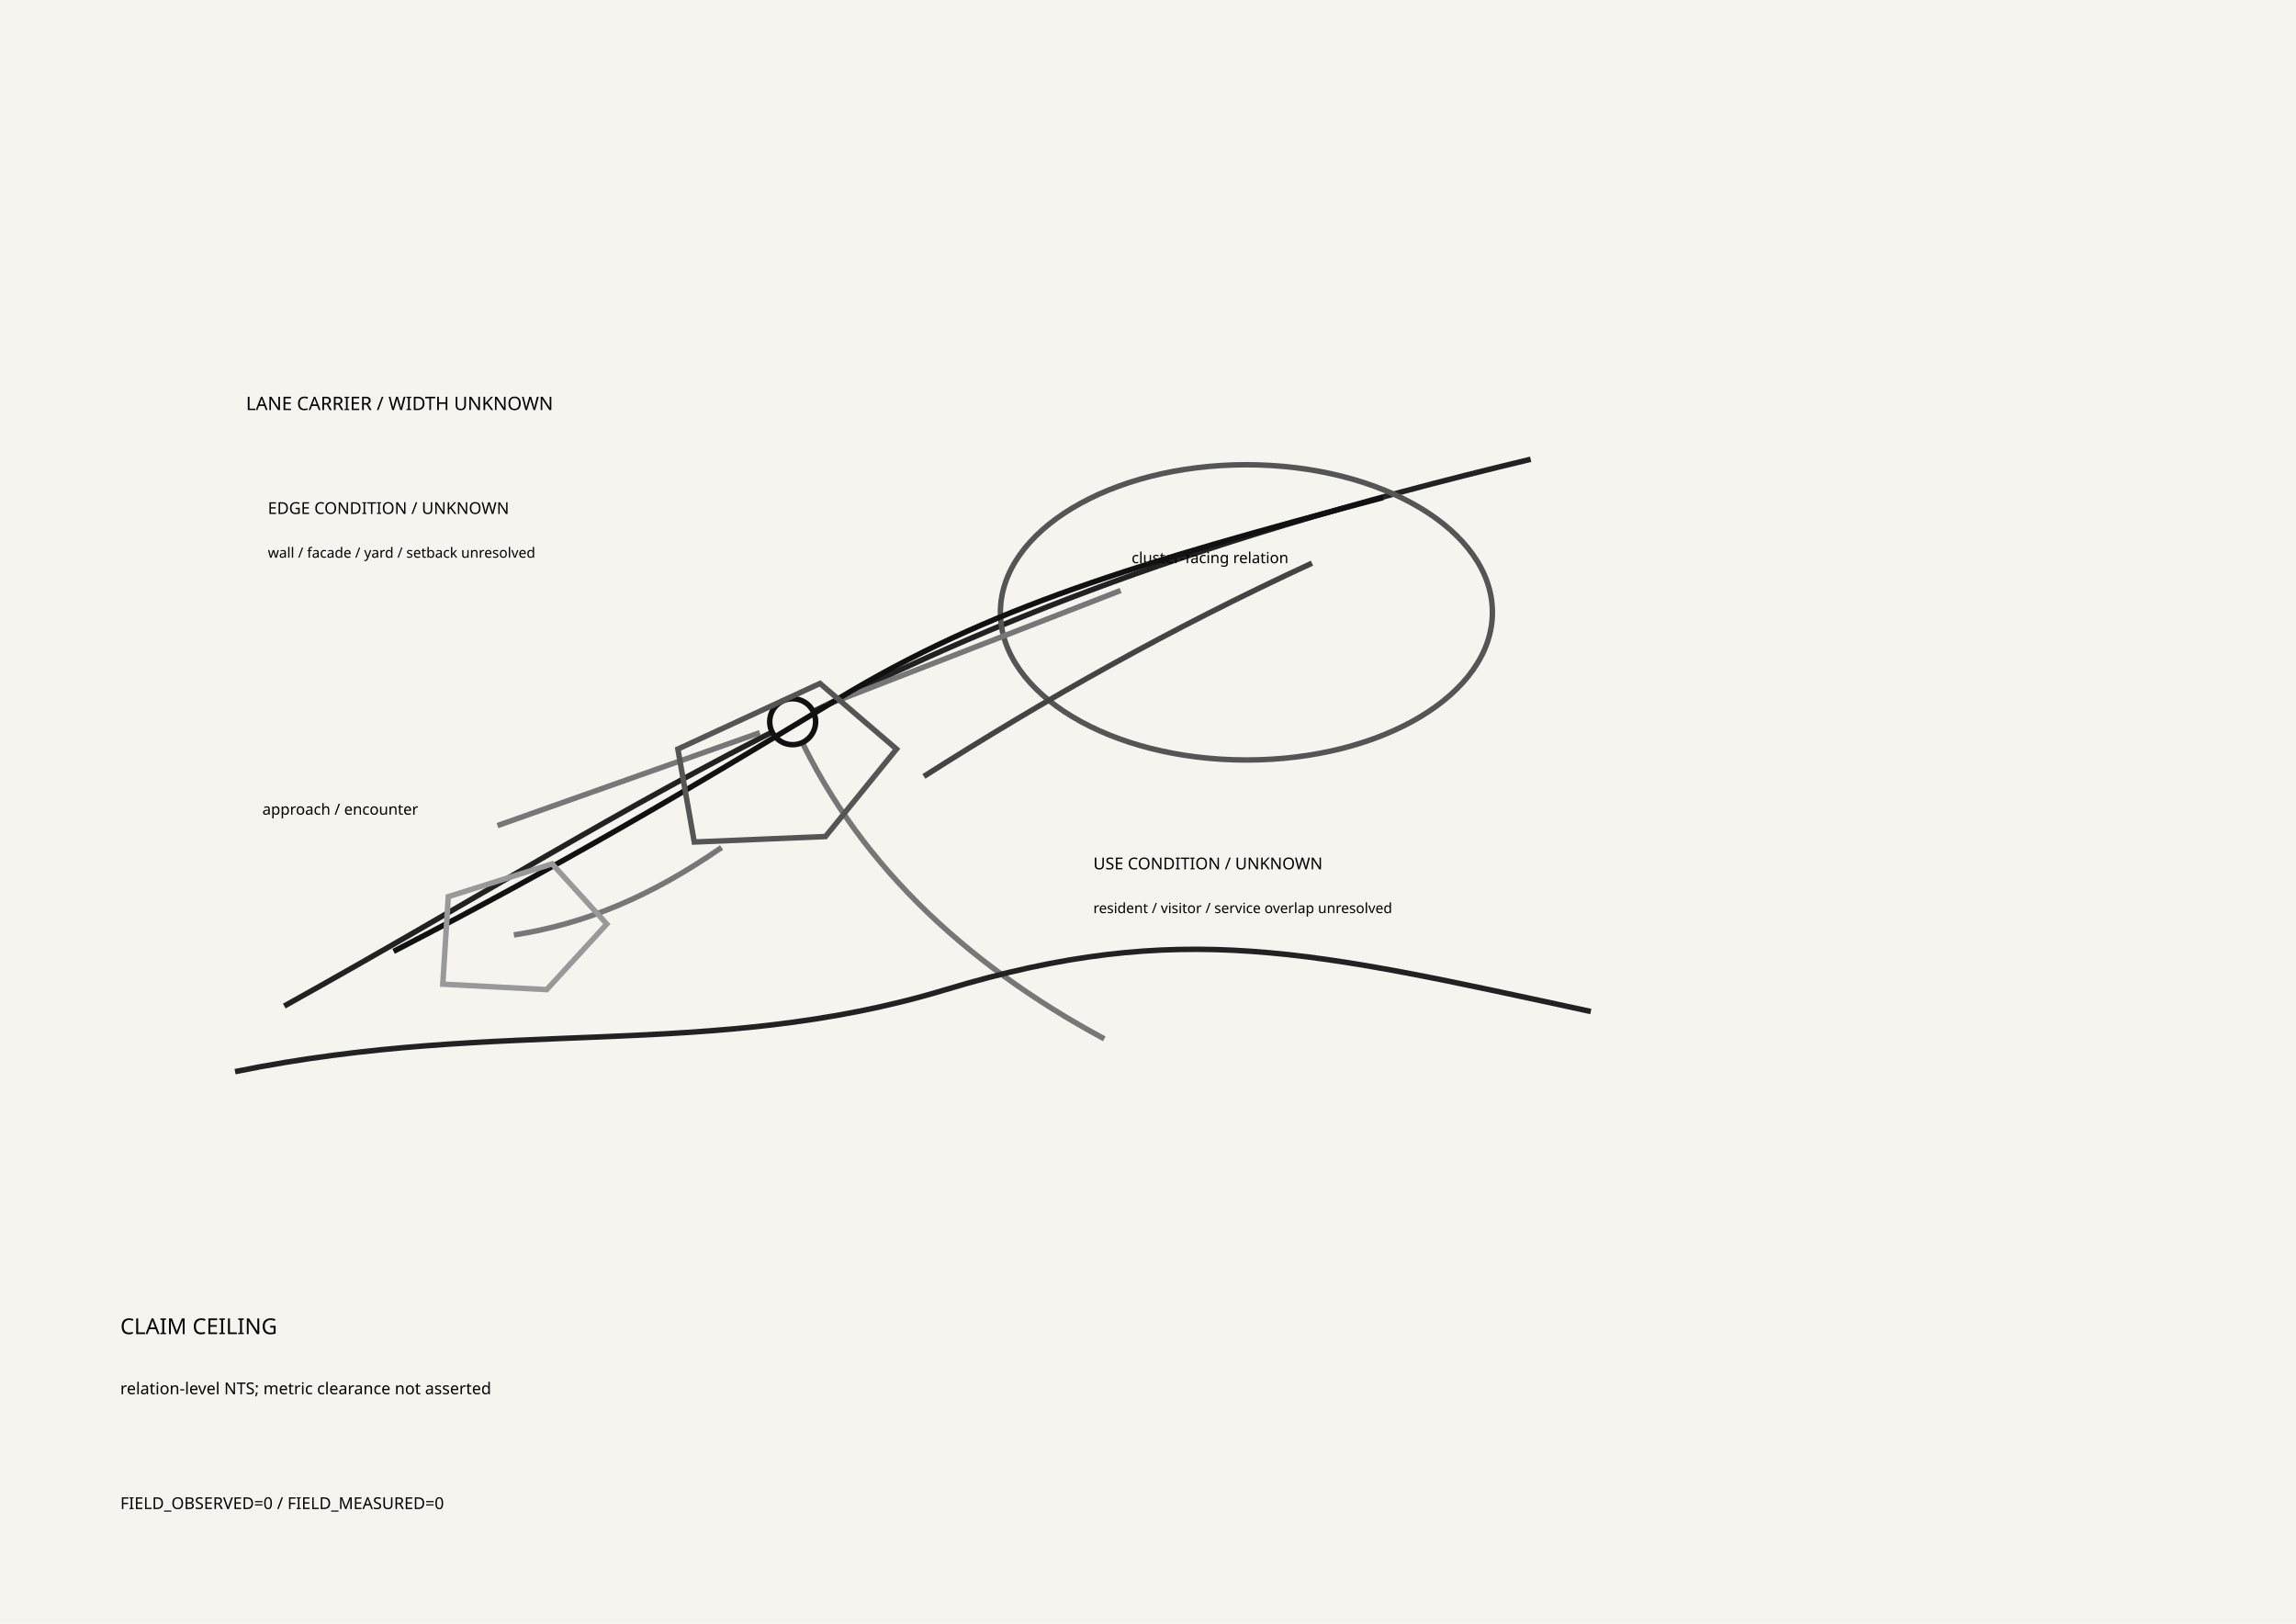
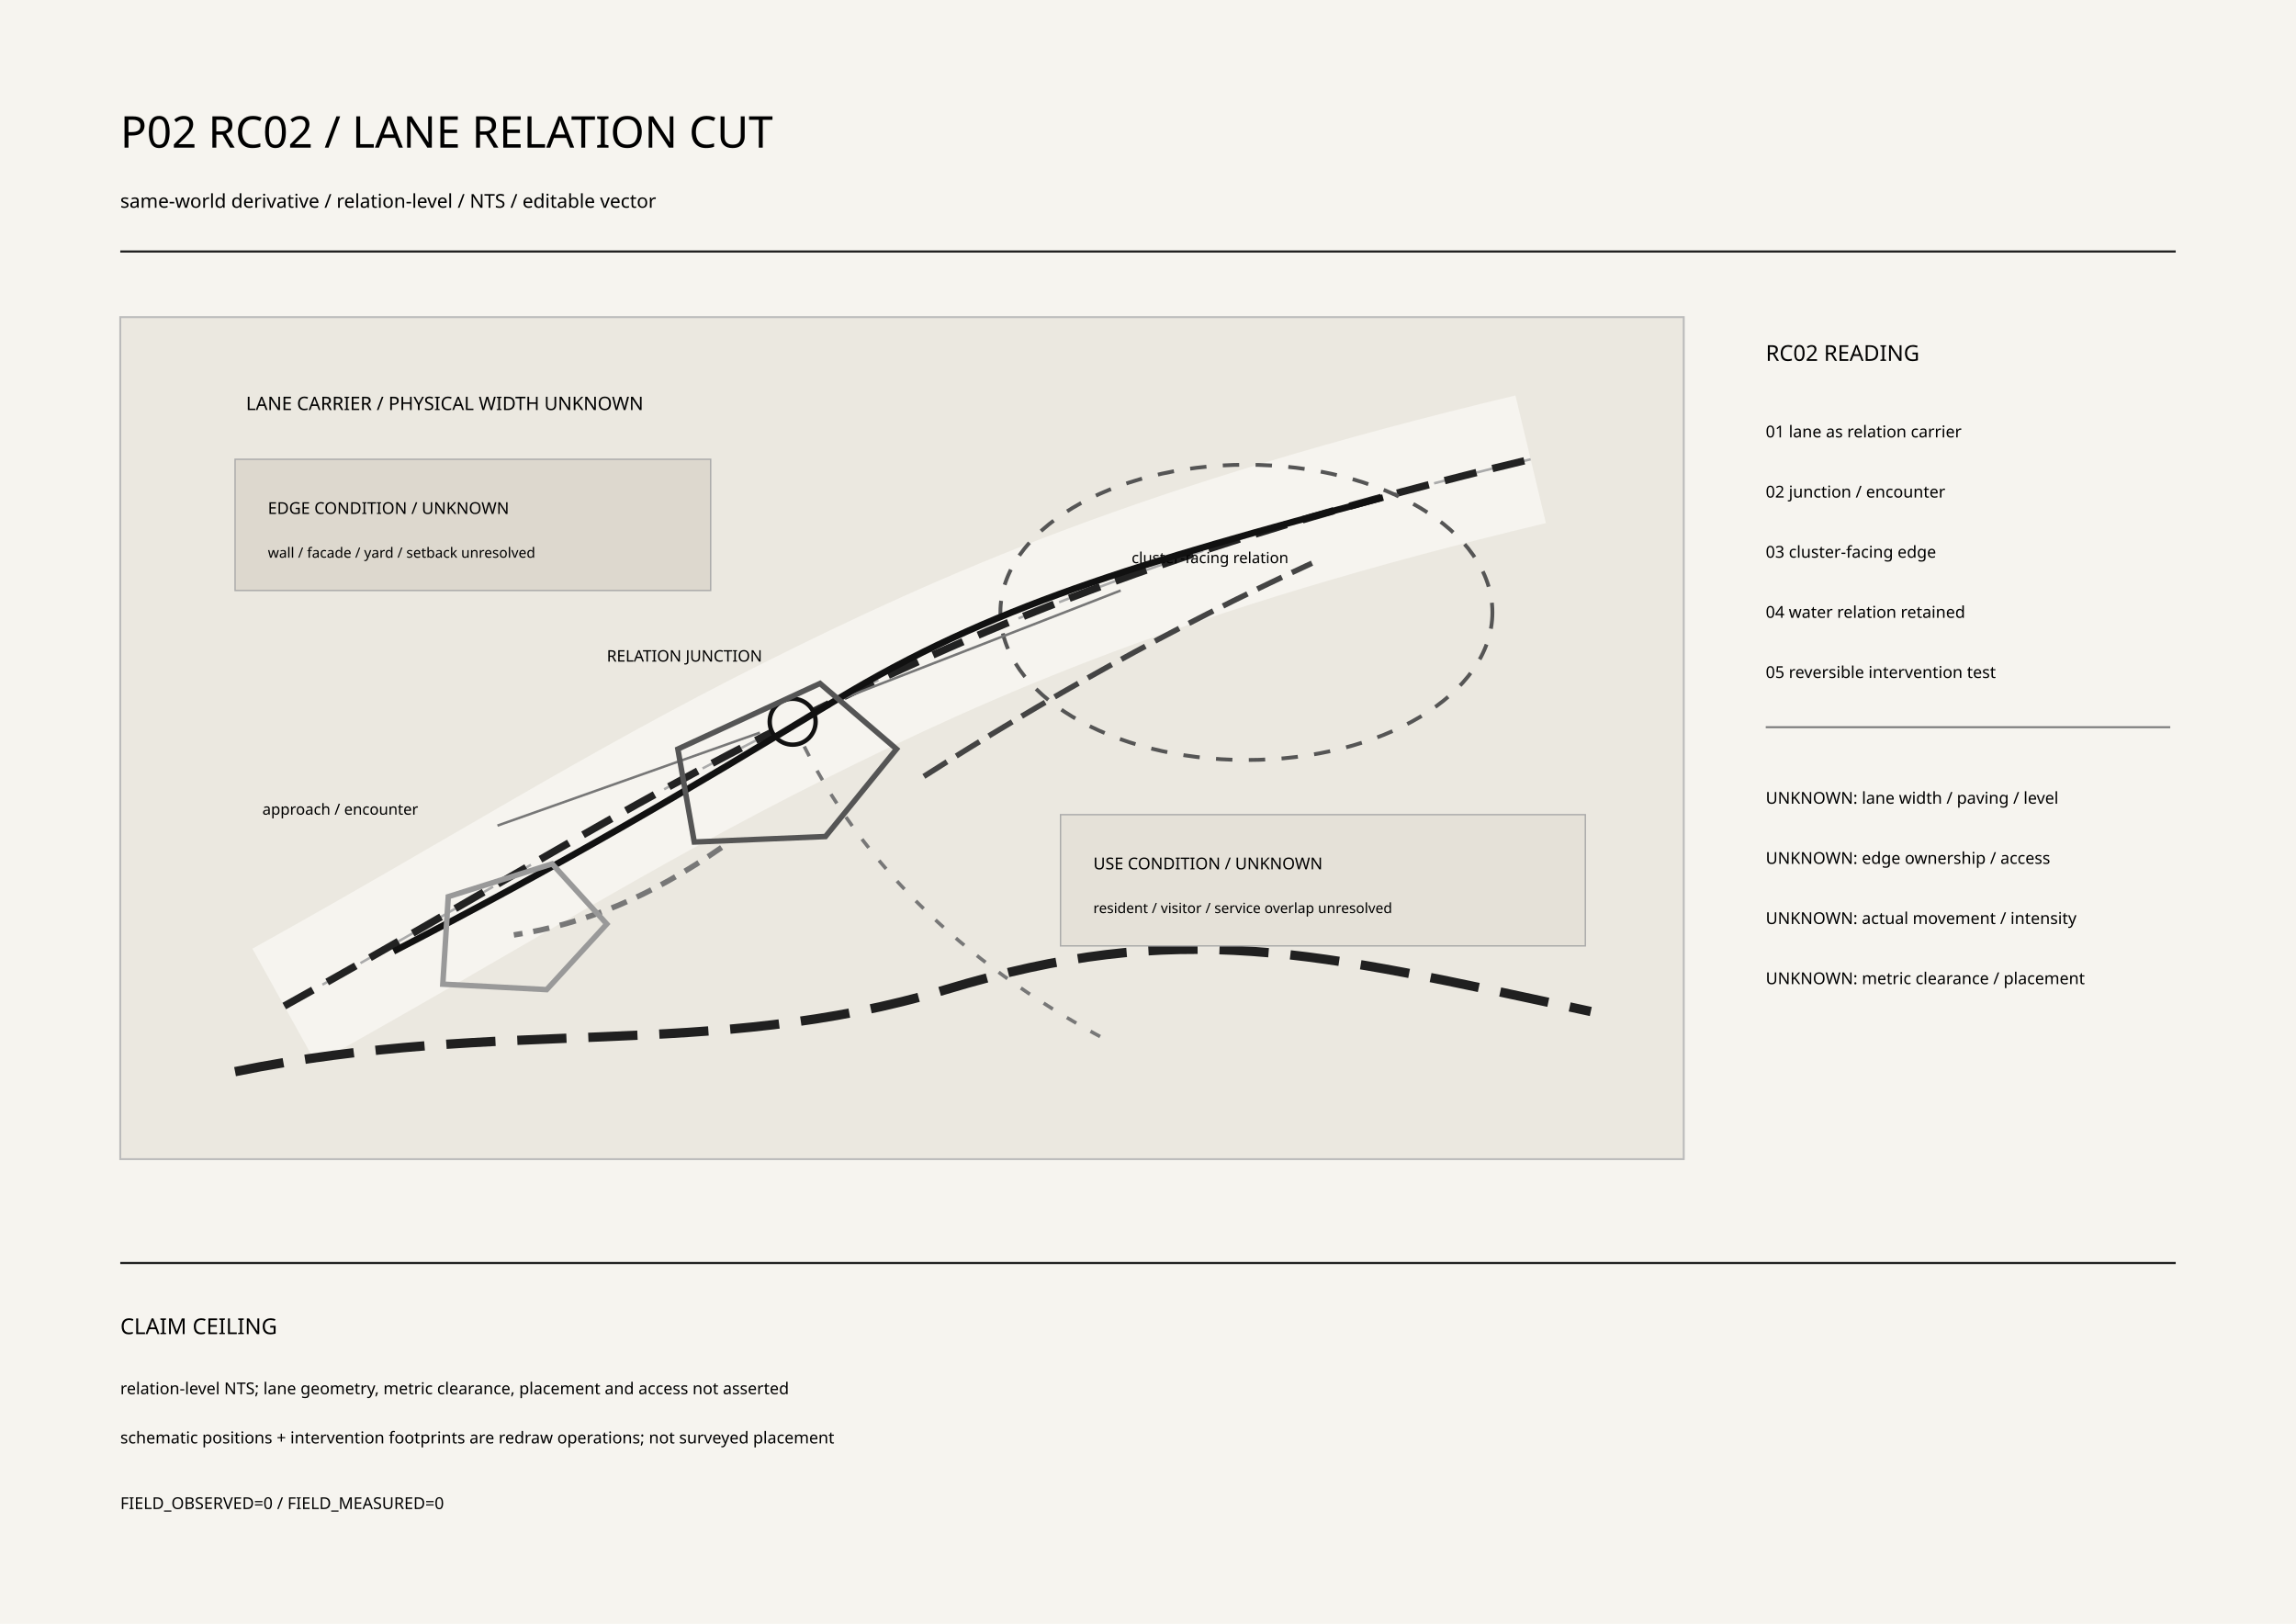
<svg xmlns="http://www.w3.org/2000/svg" width="420mm" height="297mm" viewBox="0 0 420 297">
  <rect width="420" height="297" fill="#f6f4ef" />
+   <g id="L00-FRAME" font-family="sans-serif">
+     <text x="22" y="27" font-size="8">P02 RC02 / LANE RELATION CUT</text>
+     <text x="22" y="38" font-size="3.5">same-world derivative / relation-level / NTS / editable vector</text>
+     <line x1="22" y1="46" x2="398" y2="46" stroke="#222" stroke-width="0.4" />
+   </g>
+   <g id="L08-CUT-FIELD">
+     <rect x="22" y="58" width="286" height="154" fill="#ebe8e0" stroke="#bbb" stroke-width="0.35" />
+     <path d="M52 184 C88 164 113 148 145 132 S213 100 280 84" fill="none" stroke="#f6f4ef" stroke-width="24" />
+     <path d="M52 184 C88 164 113 148 145 132 S213 100 280 84" fill="none" stroke="#aaa" stroke-width="0.45" stroke-dasharray="4 4" />
+   </g>
  <g id="L10-RELATIONS" fill="none">
-     <path id="REL-ROUTE-PRIMARY-01" d="M52 184 C88 164 113 148 145 132 S213 100 280 84" stroke="#222" />
-     <path id="REL-ROUTE-SECONDARY-01" d="M145 132 C156 157 176 176 202 190" stroke="#777" />
-     <path id="REL-WATER-01" d="M43 196 C92 186 130 194 173 181 S240 174 291 185" stroke="#222" />
-     <ellipse id="REL-CLUSTER-01" cx="228" cy="112" rx="45" ry="27" stroke="#555" />
+     <path id="REL-ROUTE-PRIMARY-01" d="M52 184 C88 164 113 148 145 132 S213 100 280 84" stroke="#222" stroke-width="1.35" stroke-dasharray="6 3" />
+     <path id="REL-ROUTE-SECONDARY-01" d="M145 132 C156 157 176 176 202 190" stroke="#777" stroke-width="0.65" stroke-dasharray="2 3" />
+     <path id="REL-WATER-01" d="M43 196 C92 186 130 194 173 181 S240 174 291 185" stroke="#202020" stroke-width="1.7" stroke-dasharray="9 4" />
+     <ellipse id="REL-CLUSTER-01" cx="228" cy="112" rx="45" ry="27" stroke="#555" stroke-width="0.7" stroke-dasharray="3 3" />
  </g>
  <g id="L15-LANE" font-family="sans-serif">
-     <text x="45" y="75" font-size="3.4">LANE CARRIER / WIDTH UNKNOWN</text>
-     <circle cx="145" cy="132" r="4.2" fill="#f6f4ef" stroke="#111" />
-     <path d="M91 151 L139 134" stroke="#777" />
+     <text x="45" y="75" font-size="3.4">LANE CARRIER / PHYSICAL WIDTH UNKNOWN</text>
+     <circle cx="145" cy="132" r="4.2" fill="#f6f4ef" stroke="#111" stroke-width="0.8" />
+     <text x="111" y="121" font-size="2.9">RELATION JUNCTION</text>
+     <path d="M91 151 L139 134" stroke="#777" stroke-width="0.45" />
    <text x="48" y="149" font-size="2.8">approach / encounter</text>
-     <path d="M151 129 L205 108" stroke="#777" />
+     <path d="M151 129 L205 108" stroke="#777" stroke-width="0.45" />
    <text x="207" y="103" font-size="2.8">cluster-facing relation</text>
  </g>
  <g id="L18-INTERVENTION" fill="none">
-     <path id="RC02-RESIDENT-INVARIANT" d="M72 174 C103 158 125 145 153 128 S208 103 253 91" stroke="#111" />
+     <path id="RC02-RESIDENT-INVARIANT" d="M72 174 C103 158 125 145 153 128 S208 103 253 91" stroke="#111" stroke-width="1.2" />
    <path id="RC02-DEPLOYED-LANE-FOOTPRINT" d="M124 137 L150 125 L164 137 L151 153 L127 154 Z" stroke="#555" />
-     <path id="RC02-RETRACT-VECTOR" d="M132 155 C119 164 107 169 94 171" stroke="#777" />
+     <path id="RC02-RETRACT-VECTOR" d="M132 155 C119 164 107 169 94 171" stroke="#777" stroke-dasharray="3 2" />
    <path id="RC02-RETRACTED-LANE-FOOTPRINT" d="M82 164 L101 158 L111 169 L100 181 L81 180 Z" stroke="#999" />
-     <path id="RC02-CLEAR-RELATION" d="M169 142 C191 128 214 115 240 103" stroke="#444" />
+     <path id="RC02-CLEAR-RELATION" d="M169 142 C191 128 214 115 240 103" stroke="#444" stroke-dasharray="5 2" />
  </g>
  <g id="L20-STATE" font-family="sans-serif">
+     <rect x="43" y="84" width="87" height="24" fill="#ddd8ce" stroke="#aaa" stroke-width="0.25" />
    <text x="49" y="94" font-size="3">EDGE CONDITION / UNKNOWN</text>
    <text x="49" y="102" font-size="2.6">wall / facade / yard / setback unresolved</text>
+     <rect x="194" y="149" width="96" height="24" fill="#e5e1d8" stroke="#aaa" stroke-width="0.25" />
    <text x="200" y="159" font-size="3">USE CONDITION / UNKNOWN</text>
    <text x="200" y="167" font-size="2.6">resident / visitor / service overlap unresolved</text>
  </g>
+   <g id="L30-READING" font-family="sans-serif">
+     <text x="323" y="66" font-size="4">RC02 READING</text>
+     <text x="323" y="80" font-size="3">01 lane as relation carrier</text>
+     <text x="323" y="91" font-size="3">02 junction / encounter</text>
+     <text x="323" y="102" font-size="3">03 cluster-facing edge</text>
+     <text x="323" y="113" font-size="3">04 water relation retained</text>
+     <text x="323" y="124" font-size="3">05 reversible intervention test</text>
+     <line x1="323" y1="133" x2="397" y2="133" stroke="#777" stroke-width="0.35" />
+     <text x="323" y="147" font-size="3">UNKNOWN: lane width / paving / level</text>
+     <text x="323" y="158" font-size="3">UNKNOWN: edge ownership / access</text>
+     <text x="323" y="169" font-size="3">UNKNOWN: actual movement / intensity</text>
+     <text x="323" y="180" font-size="3">UNKNOWN: metric clearance / placement</text>
+   </g>
  <g id="L40-CLAIM" font-family="sans-serif">
+     <line x1="22" y1="231" x2="398" y2="231" stroke="#222" stroke-width="0.4" />
    <text x="22" y="244" font-size="4">CLAIM CEILING</text>
-     <text x="22" y="255" font-size="3">relation-level NTS; metric clearance not asserted</text>
+     <text x="22" y="255" font-size="3">relation-level NTS; lane geometry, metric clearance, placement and access not asserted</text>
+     <text x="22" y="264" font-size="3">schematic positions + intervention footprints are redraw operations; not surveyed placement</text>
    <text x="22" y="276" font-size="3">FIELD_OBSERVED=0 / FIELD_MEASURED=0</text>
  </g>
</svg>
